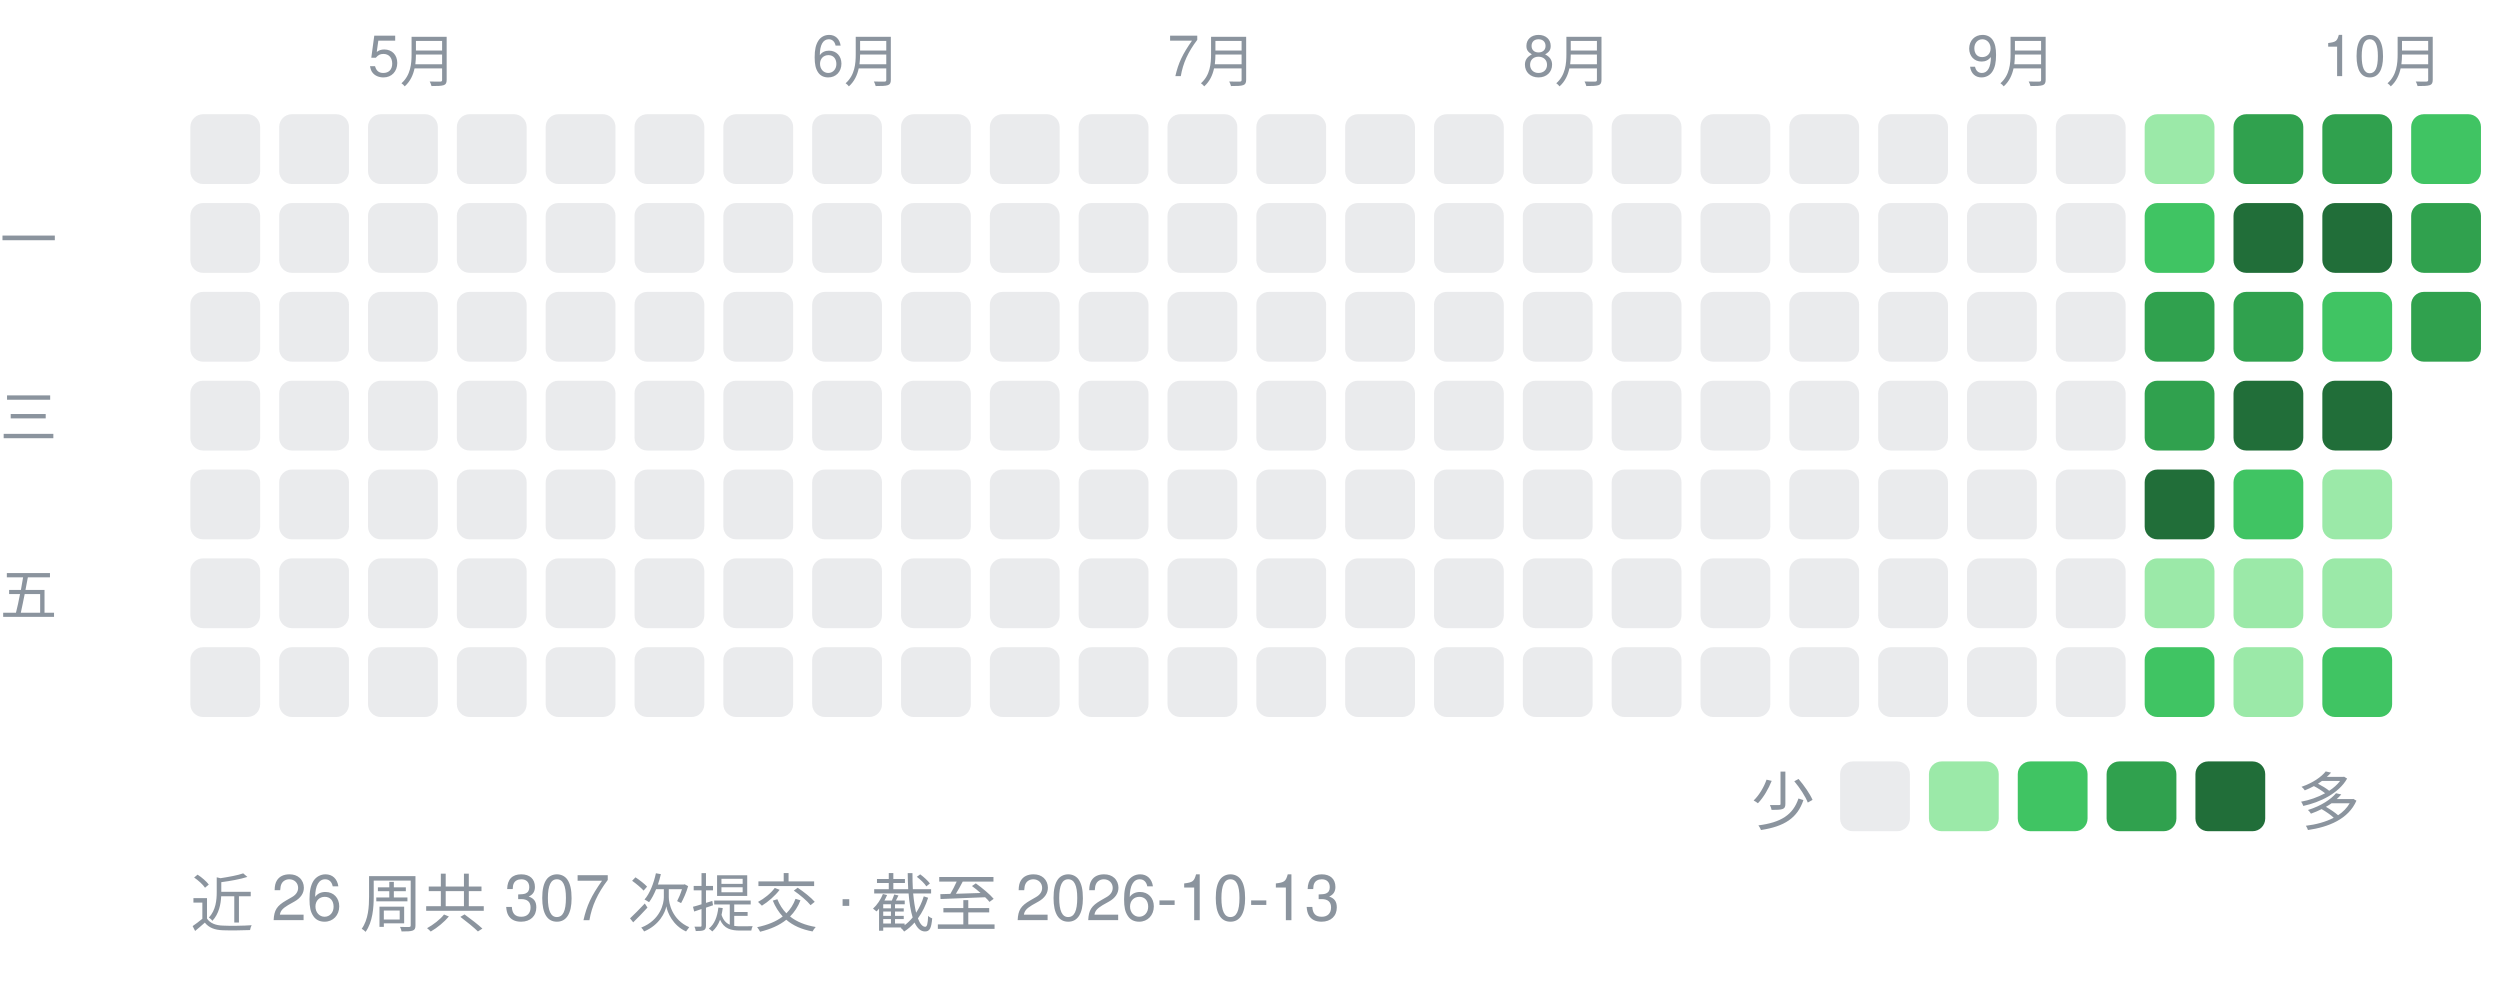
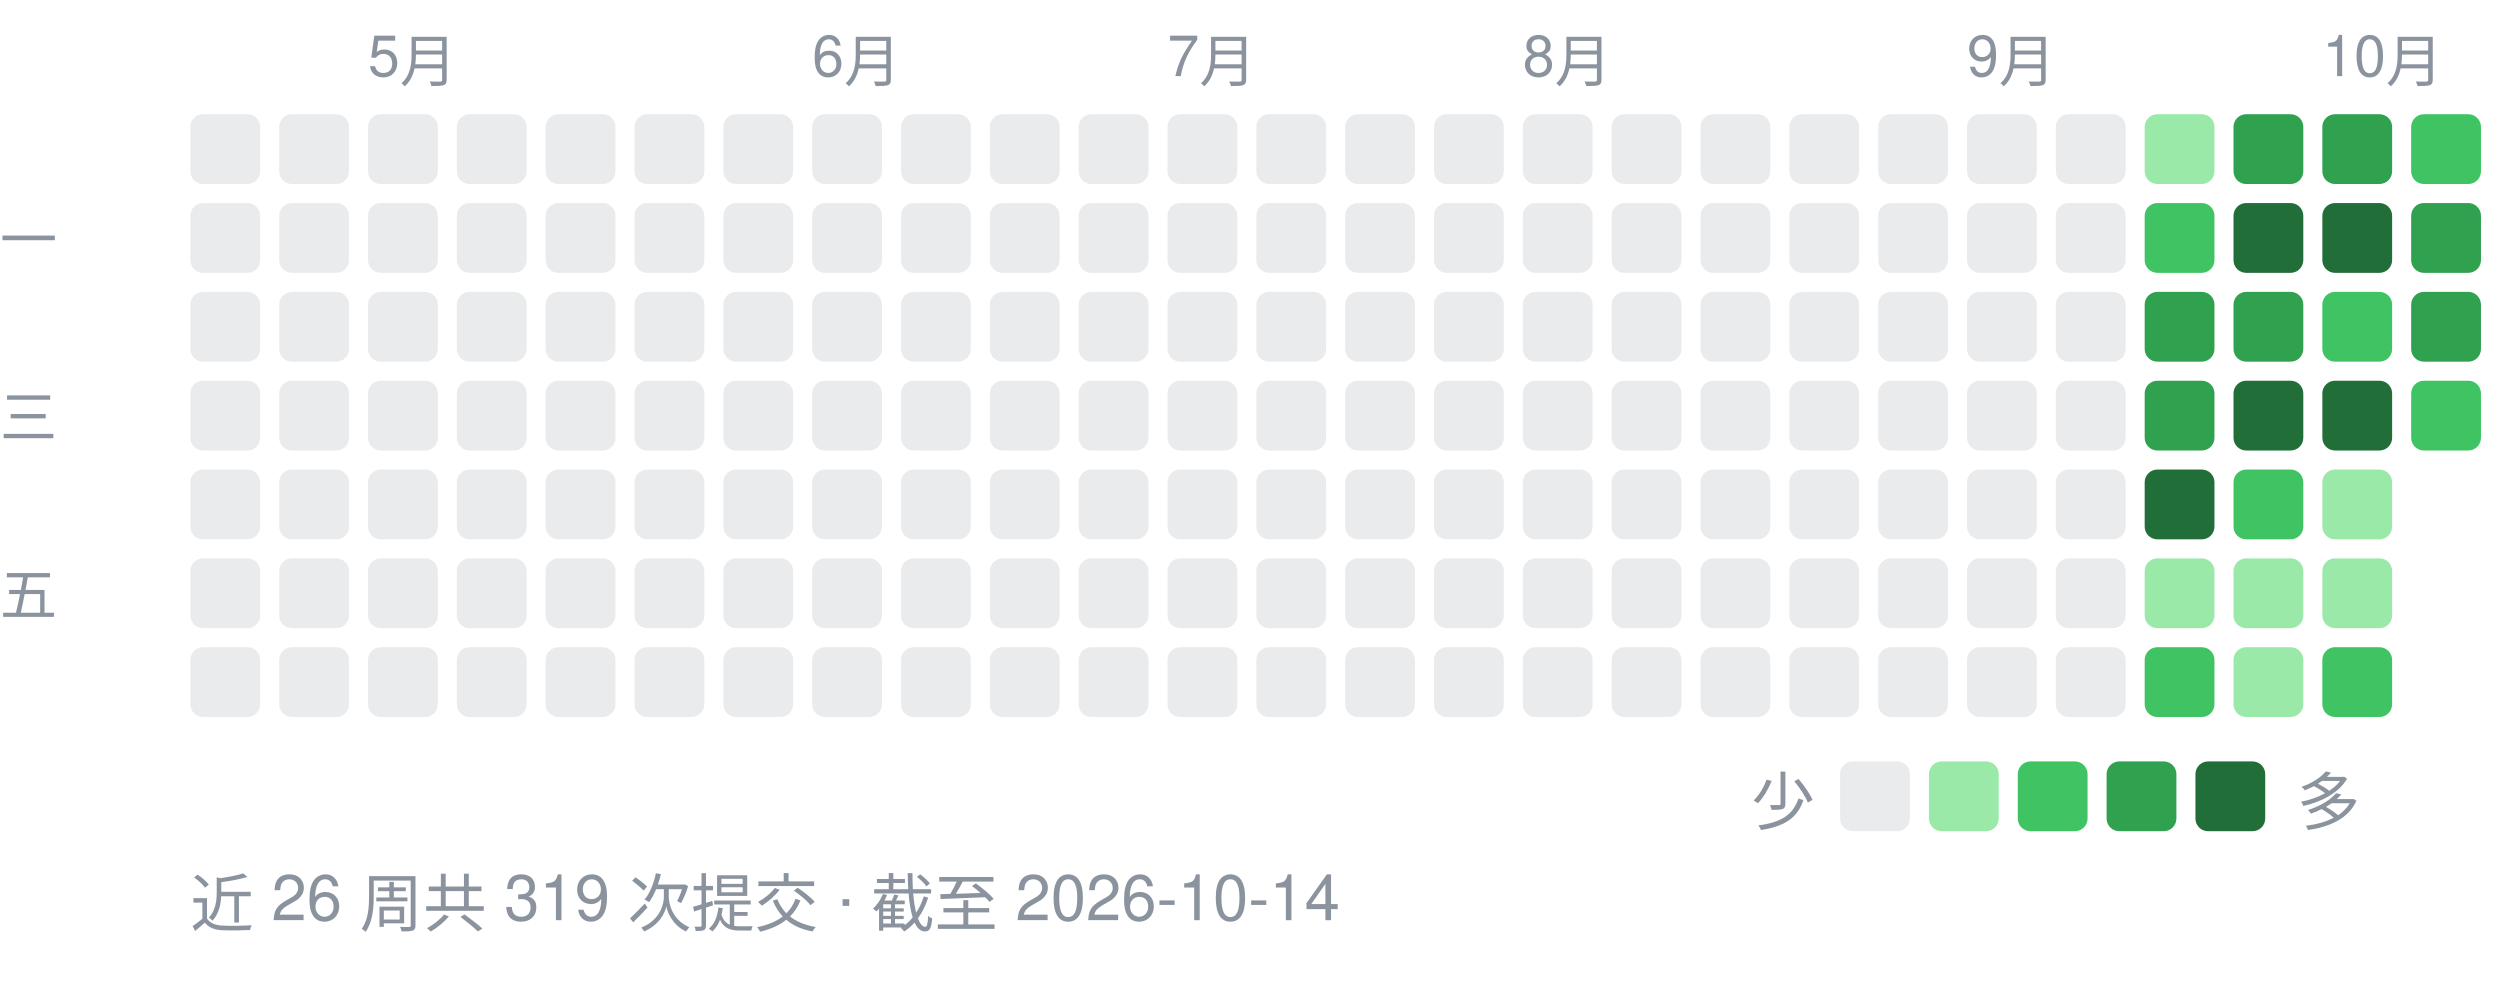
<svg xmlns="http://www.w3.org/2000/svg" width="394" height="156" viewBox="0 0 394 156" role="img">
  <g font-family="-apple-system,BlinkMacSystemFont,Segoe UI,Helvetica,Arial,PingFang SC,sans-serif" font-size="9" fill="#8b949e">
    <text x="58" y="12">5月</text>
    <text x="128" y="12">6月</text>
    <text x="184" y="12">7月</text>
    <text x="240" y="12">8月</text>
    <text x="310" y="12">9月</text>
    <text x="366" y="12">10月</text>
    <text x="0" y="41">一</text>
    <text x="0" y="69">三</text>
    <text x="0" y="97">五</text>
  </g>
  <rect x="30" y="18" width="11" height="11" rx="2" fill="rgba(139,148,158,0.18)" />
  <rect x="30" y="32" width="11" height="11" rx="2" fill="rgba(139,148,158,0.18)" />
  <rect x="30" y="46" width="11" height="11" rx="2" fill="rgba(139,148,158,0.18)" />
  <rect x="30" y="60" width="11" height="11" rx="2" fill="rgba(139,148,158,0.18)" />
  <rect x="30" y="74" width="11" height="11" rx="2" fill="rgba(139,148,158,0.18)" />
  <rect x="30" y="88" width="11" height="11" rx="2" fill="rgba(139,148,158,0.18)" />
  <rect x="30" y="102" width="11" height="11" rx="2" fill="rgba(139,148,158,0.18)" />
  <rect x="44" y="18" width="11" height="11" rx="2" fill="rgba(139,148,158,0.18)" />
  <rect x="44" y="32" width="11" height="11" rx="2" fill="rgba(139,148,158,0.18)" />
  <rect x="44" y="46" width="11" height="11" rx="2" fill="rgba(139,148,158,0.18)" />
  <rect x="44" y="60" width="11" height="11" rx="2" fill="rgba(139,148,158,0.18)" />
  <rect x="44" y="74" width="11" height="11" rx="2" fill="rgba(139,148,158,0.18)" />
  <rect x="44" y="88" width="11" height="11" rx="2" fill="rgba(139,148,158,0.18)" />
  <rect x="44" y="102" width="11" height="11" rx="2" fill="rgba(139,148,158,0.18)" />
  <rect x="58" y="18" width="11" height="11" rx="2" fill="rgba(139,148,158,0.18)" />
  <rect x="58" y="32" width="11" height="11" rx="2" fill="rgba(139,148,158,0.18)" />
  <rect x="58" y="46" width="11" height="11" rx="2" fill="rgba(139,148,158,0.18)" />
  <rect x="58" y="60" width="11" height="11" rx="2" fill="rgba(139,148,158,0.18)" />
  <rect x="58" y="74" width="11" height="11" rx="2" fill="rgba(139,148,158,0.18)" />
  <rect x="58" y="88" width="11" height="11" rx="2" fill="rgba(139,148,158,0.18)" />
  <rect x="58" y="102" width="11" height="11" rx="2" fill="rgba(139,148,158,0.18)" />
  <rect x="72" y="18" width="11" height="11" rx="2" fill="rgba(139,148,158,0.18)" />
  <rect x="72" y="32" width="11" height="11" rx="2" fill="rgba(139,148,158,0.18)" />
  <rect x="72" y="46" width="11" height="11" rx="2" fill="rgba(139,148,158,0.18)" />
  <rect x="72" y="60" width="11" height="11" rx="2" fill="rgba(139,148,158,0.18)" />
  <rect x="72" y="74" width="11" height="11" rx="2" fill="rgba(139,148,158,0.18)" />
  <rect x="72" y="88" width="11" height="11" rx="2" fill="rgba(139,148,158,0.18)" />
  <rect x="72" y="102" width="11" height="11" rx="2" fill="rgba(139,148,158,0.18)" />
  <rect x="86" y="18" width="11" height="11" rx="2" fill="rgba(139,148,158,0.18)" />
  <rect x="86" y="32" width="11" height="11" rx="2" fill="rgba(139,148,158,0.18)" />
  <rect x="86" y="46" width="11" height="11" rx="2" fill="rgba(139,148,158,0.18)" />
  <rect x="86" y="60" width="11" height="11" rx="2" fill="rgba(139,148,158,0.18)" />
  <rect x="86" y="74" width="11" height="11" rx="2" fill="rgba(139,148,158,0.18)" />
  <rect x="86" y="88" width="11" height="11" rx="2" fill="rgba(139,148,158,0.18)" />
  <rect x="86" y="102" width="11" height="11" rx="2" fill="rgba(139,148,158,0.18)" />
  <rect x="100" y="18" width="11" height="11" rx="2" fill="rgba(139,148,158,0.18)" />
  <rect x="100" y="32" width="11" height="11" rx="2" fill="rgba(139,148,158,0.18)" />
  <rect x="100" y="46" width="11" height="11" rx="2" fill="rgba(139,148,158,0.18)" />
  <rect x="100" y="60" width="11" height="11" rx="2" fill="rgba(139,148,158,0.18)" />
  <rect x="100" y="74" width="11" height="11" rx="2" fill="rgba(139,148,158,0.18)" />
  <rect x="100" y="88" width="11" height="11" rx="2" fill="rgba(139,148,158,0.18)" />
  <rect x="100" y="102" width="11" height="11" rx="2" fill="rgba(139,148,158,0.18)" />
  <rect x="114" y="18" width="11" height="11" rx="2" fill="rgba(139,148,158,0.18)" />
  <rect x="114" y="32" width="11" height="11" rx="2" fill="rgba(139,148,158,0.18)" />
  <rect x="114" y="46" width="11" height="11" rx="2" fill="rgba(139,148,158,0.18)" />
  <rect x="114" y="60" width="11" height="11" rx="2" fill="rgba(139,148,158,0.18)" />
  <rect x="114" y="74" width="11" height="11" rx="2" fill="rgba(139,148,158,0.18)" />
  <rect x="114" y="88" width="11" height="11" rx="2" fill="rgba(139,148,158,0.18)" />
  <rect x="114" y="102" width="11" height="11" rx="2" fill="rgba(139,148,158,0.18)" />
  <rect x="128" y="18" width="11" height="11" rx="2" fill="rgba(139,148,158,0.18)" />
  <rect x="128" y="32" width="11" height="11" rx="2" fill="rgba(139,148,158,0.18)" />
  <rect x="128" y="46" width="11" height="11" rx="2" fill="rgba(139,148,158,0.18)" />
  <rect x="128" y="60" width="11" height="11" rx="2" fill="rgba(139,148,158,0.18)" />
  <rect x="128" y="74" width="11" height="11" rx="2" fill="rgba(139,148,158,0.18)" />
  <rect x="128" y="88" width="11" height="11" rx="2" fill="rgba(139,148,158,0.18)" />
  <rect x="128" y="102" width="11" height="11" rx="2" fill="rgba(139,148,158,0.18)" />
  <rect x="142" y="18" width="11" height="11" rx="2" fill="rgba(139,148,158,0.18)" />
  <rect x="142" y="32" width="11" height="11" rx="2" fill="rgba(139,148,158,0.18)" />
  <rect x="142" y="46" width="11" height="11" rx="2" fill="rgba(139,148,158,0.18)" />
  <rect x="142" y="60" width="11" height="11" rx="2" fill="rgba(139,148,158,0.18)" />
  <rect x="142" y="74" width="11" height="11" rx="2" fill="rgba(139,148,158,0.18)" />
  <rect x="142" y="88" width="11" height="11" rx="2" fill="rgba(139,148,158,0.18)" />
  <rect x="142" y="102" width="11" height="11" rx="2" fill="rgba(139,148,158,0.18)" />
  <rect x="156" y="18" width="11" height="11" rx="2" fill="rgba(139,148,158,0.18)" />
  <rect x="156" y="32" width="11" height="11" rx="2" fill="rgba(139,148,158,0.18)" />
  <rect x="156" y="46" width="11" height="11" rx="2" fill="rgba(139,148,158,0.18)" />
  <rect x="156" y="60" width="11" height="11" rx="2" fill="rgba(139,148,158,0.18)" />
  <rect x="156" y="74" width="11" height="11" rx="2" fill="rgba(139,148,158,0.18)" />
  <rect x="156" y="88" width="11" height="11" rx="2" fill="rgba(139,148,158,0.18)" />
  <rect x="156" y="102" width="11" height="11" rx="2" fill="rgba(139,148,158,0.18)" />
  <rect x="170" y="18" width="11" height="11" rx="2" fill="rgba(139,148,158,0.18)" />
  <rect x="170" y="32" width="11" height="11" rx="2" fill="rgba(139,148,158,0.18)" />
  <rect x="170" y="46" width="11" height="11" rx="2" fill="rgba(139,148,158,0.18)" />
  <rect x="170" y="60" width="11" height="11" rx="2" fill="rgba(139,148,158,0.18)" />
  <rect x="170" y="74" width="11" height="11" rx="2" fill="rgba(139,148,158,0.18)" />
  <rect x="170" y="88" width="11" height="11" rx="2" fill="rgba(139,148,158,0.18)" />
  <rect x="170" y="102" width="11" height="11" rx="2" fill="rgba(139,148,158,0.18)" />
  <rect x="184" y="18" width="11" height="11" rx="2" fill="rgba(139,148,158,0.18)" />
  <rect x="184" y="32" width="11" height="11" rx="2" fill="rgba(139,148,158,0.18)" />
  <rect x="184" y="46" width="11" height="11" rx="2" fill="rgba(139,148,158,0.18)" />
  <rect x="184" y="60" width="11" height="11" rx="2" fill="rgba(139,148,158,0.18)" />
  <rect x="184" y="74" width="11" height="11" rx="2" fill="rgba(139,148,158,0.18)" />
  <rect x="184" y="88" width="11" height="11" rx="2" fill="rgba(139,148,158,0.18)" />
  <rect x="184" y="102" width="11" height="11" rx="2" fill="rgba(139,148,158,0.18)" />
  <rect x="198" y="18" width="11" height="11" rx="2" fill="rgba(139,148,158,0.18)" />
  <rect x="198" y="32" width="11" height="11" rx="2" fill="rgba(139,148,158,0.18)" />
  <rect x="198" y="46" width="11" height="11" rx="2" fill="rgba(139,148,158,0.18)" />
  <rect x="198" y="60" width="11" height="11" rx="2" fill="rgba(139,148,158,0.18)" />
  <rect x="198" y="74" width="11" height="11" rx="2" fill="rgba(139,148,158,0.18)" />
  <rect x="198" y="88" width="11" height="11" rx="2" fill="rgba(139,148,158,0.18)" />
  <rect x="198" y="102" width="11" height="11" rx="2" fill="rgba(139,148,158,0.18)" />
  <rect x="212" y="18" width="11" height="11" rx="2" fill="rgba(139,148,158,0.18)" />
  <rect x="212" y="32" width="11" height="11" rx="2" fill="rgba(139,148,158,0.18)" />
  <rect x="212" y="46" width="11" height="11" rx="2" fill="rgba(139,148,158,0.18)" />
  <rect x="212" y="60" width="11" height="11" rx="2" fill="rgba(139,148,158,0.18)" />
  <rect x="212" y="74" width="11" height="11" rx="2" fill="rgba(139,148,158,0.18)" />
  <rect x="212" y="88" width="11" height="11" rx="2" fill="rgba(139,148,158,0.18)" />
  <rect x="212" y="102" width="11" height="11" rx="2" fill="rgba(139,148,158,0.18)" />
  <rect x="226" y="18" width="11" height="11" rx="2" fill="rgba(139,148,158,0.18)" />
  <rect x="226" y="32" width="11" height="11" rx="2" fill="rgba(139,148,158,0.18)" />
  <rect x="226" y="46" width="11" height="11" rx="2" fill="rgba(139,148,158,0.18)" />
  <rect x="226" y="60" width="11" height="11" rx="2" fill="rgba(139,148,158,0.18)" />
  <rect x="226" y="74" width="11" height="11" rx="2" fill="rgba(139,148,158,0.18)" />
  <rect x="226" y="88" width="11" height="11" rx="2" fill="rgba(139,148,158,0.18)" />
  <rect x="226" y="102" width="11" height="11" rx="2" fill="rgba(139,148,158,0.18)" />
  <rect x="240" y="18" width="11" height="11" rx="2" fill="rgba(139,148,158,0.18)" />
  <rect x="240" y="32" width="11" height="11" rx="2" fill="rgba(139,148,158,0.18)" />
  <rect x="240" y="46" width="11" height="11" rx="2" fill="rgba(139,148,158,0.18)" />
  <rect x="240" y="60" width="11" height="11" rx="2" fill="rgba(139,148,158,0.18)" />
  <rect x="240" y="74" width="11" height="11" rx="2" fill="rgba(139,148,158,0.18)" />
  <rect x="240" y="88" width="11" height="11" rx="2" fill="rgba(139,148,158,0.18)" />
  <rect x="240" y="102" width="11" height="11" rx="2" fill="rgba(139,148,158,0.18)" />
  <rect x="254" y="18" width="11" height="11" rx="2" fill="rgba(139,148,158,0.18)" />
  <rect x="254" y="32" width="11" height="11" rx="2" fill="rgba(139,148,158,0.18)" />
  <rect x="254" y="46" width="11" height="11" rx="2" fill="rgba(139,148,158,0.18)" />
  <rect x="254" y="60" width="11" height="11" rx="2" fill="rgba(139,148,158,0.18)" />
  <rect x="254" y="74" width="11" height="11" rx="2" fill="rgba(139,148,158,0.18)" />
  <rect x="254" y="88" width="11" height="11" rx="2" fill="rgba(139,148,158,0.18)" />
  <rect x="254" y="102" width="11" height="11" rx="2" fill="rgba(139,148,158,0.18)" />
  <rect x="268" y="18" width="11" height="11" rx="2" fill="rgba(139,148,158,0.18)" />
  <rect x="268" y="32" width="11" height="11" rx="2" fill="rgba(139,148,158,0.18)" />
  <rect x="268" y="46" width="11" height="11" rx="2" fill="rgba(139,148,158,0.18)" />
  <rect x="268" y="60" width="11" height="11" rx="2" fill="rgba(139,148,158,0.18)" />
  <rect x="268" y="74" width="11" height="11" rx="2" fill="rgba(139,148,158,0.18)" />
  <rect x="268" y="88" width="11" height="11" rx="2" fill="rgba(139,148,158,0.18)" />
  <rect x="268" y="102" width="11" height="11" rx="2" fill="rgba(139,148,158,0.18)" />
  <rect x="282" y="18" width="11" height="11" rx="2" fill="rgba(139,148,158,0.18)" />
  <rect x="282" y="32" width="11" height="11" rx="2" fill="rgba(139,148,158,0.18)" />
  <rect x="282" y="46" width="11" height="11" rx="2" fill="rgba(139,148,158,0.18)" />
  <rect x="282" y="60" width="11" height="11" rx="2" fill="rgba(139,148,158,0.18)" />
  <rect x="282" y="74" width="11" height="11" rx="2" fill="rgba(139,148,158,0.18)" />
  <rect x="282" y="88" width="11" height="11" rx="2" fill="rgba(139,148,158,0.18)" />
  <rect x="282" y="102" width="11" height="11" rx="2" fill="rgba(139,148,158,0.18)" />
  <rect x="296" y="18" width="11" height="11" rx="2" fill="rgba(139,148,158,0.18)" />
  <rect x="296" y="32" width="11" height="11" rx="2" fill="rgba(139,148,158,0.18)" />
  <rect x="296" y="46" width="11" height="11" rx="2" fill="rgba(139,148,158,0.18)" />
  <rect x="296" y="60" width="11" height="11" rx="2" fill="rgba(139,148,158,0.18)" />
  <rect x="296" y="74" width="11" height="11" rx="2" fill="rgba(139,148,158,0.18)" />
  <rect x="296" y="88" width="11" height="11" rx="2" fill="rgba(139,148,158,0.18)" />
  <rect x="296" y="102" width="11" height="11" rx="2" fill="rgba(139,148,158,0.18)" />
  <rect x="310" y="18" width="11" height="11" rx="2" fill="rgba(139,148,158,0.18)" />
  <rect x="310" y="32" width="11" height="11" rx="2" fill="rgba(139,148,158,0.18)" />
  <rect x="310" y="46" width="11" height="11" rx="2" fill="rgba(139,148,158,0.18)" />
  <rect x="310" y="60" width="11" height="11" rx="2" fill="rgba(139,148,158,0.18)" />
  <rect x="310" y="74" width="11" height="11" rx="2" fill="rgba(139,148,158,0.18)" />
  <rect x="310" y="88" width="11" height="11" rx="2" fill="rgba(139,148,158,0.18)" />
  <rect x="310" y="102" width="11" height="11" rx="2" fill="rgba(139,148,158,0.18)" />
  <rect x="324" y="18" width="11" height="11" rx="2" fill="rgba(139,148,158,0.18)" />
  <rect x="324" y="32" width="11" height="11" rx="2" fill="rgba(139,148,158,0.18)" />
  <rect x="324" y="46" width="11" height="11" rx="2" fill="rgba(139,148,158,0.18)" />
  <rect x="324" y="60" width="11" height="11" rx="2" fill="rgba(139,148,158,0.18)" />
  <rect x="324" y="74" width="11" height="11" rx="2" fill="rgba(139,148,158,0.18)" />
  <rect x="324" y="88" width="11" height="11" rx="2" fill="rgba(139,148,158,0.18)" />
  <rect x="324" y="102" width="11" height="11" rx="2" fill="rgba(139,148,158,0.18)" />
  <rect x="338" y="18" width="11" height="11" rx="2" fill="#9be9a8" />
  <rect x="338" y="32" width="11" height="11" rx="2" fill="#40c463" />
  <rect x="338" y="46" width="11" height="11" rx="2" fill="#30a14e" />
  <rect x="338" y="60" width="11" height="11" rx="2" fill="#30a14e" />
  <rect x="338" y="74" width="11" height="11" rx="2" fill="#216e39" />
  <rect x="338" y="88" width="11" height="11" rx="2" fill="#9be9a8" />
  <rect x="338" y="102" width="11" height="11" rx="2" fill="#40c463" />
  <rect x="352" y="18" width="11" height="11" rx="2" fill="#30a14e" />
  <rect x="352" y="32" width="11" height="11" rx="2" fill="#216e39" />
  <rect x="352" y="46" width="11" height="11" rx="2" fill="#30a14e" />
  <rect x="352" y="60" width="11" height="11" rx="2" fill="#216e39" />
  <rect x="352" y="74" width="11" height="11" rx="2" fill="#40c463" />
  <rect x="352" y="88" width="11" height="11" rx="2" fill="#9be9a8" />
  <rect x="352" y="102" width="11" height="11" rx="2" fill="#9be9a8" />
  <rect x="366" y="18" width="11" height="11" rx="2" fill="#30a14e" />
  <rect x="366" y="32" width="11" height="11" rx="2" fill="#216e39" />
  <rect x="366" y="46" width="11" height="11" rx="2" fill="#40c463" />
  <rect x="366" y="60" width="11" height="11" rx="2" fill="#216e39" />
  <rect x="366" y="74" width="11" height="11" rx="2" fill="#9be9a8" />
  <rect x="366" y="88" width="11" height="11" rx="2" fill="#9be9a8" />
  <rect x="366" y="102" width="11" height="11" rx="2" fill="#40c463" />
  <rect x="380" y="18" width="11" height="11" rx="2" fill="#40c463" />
  <rect x="380" y="32" width="11" height="11" rx="2" fill="#30a14e" />
  <rect x="380" y="46" width="11" height="11" rx="2" fill="#30a14e" />
+   <rect x="380" y="60" width="11" height="11" rx="2" fill="#40c463" />
  <g font-family="-apple-system,BlinkMacSystemFont,Segoe UI,Helvetica,Arial,PingFang SC,sans-serif" font-size="10" fill="#8b949e">
-     <text x="30" y="146">近 26 周共 307 次提交 · 截至 2026-10-13</text>
+     <text x="30" y="146">近 26 周共 319 次提交 · 截至 2026-10-14</text>
    <text x="286" y="130" text-anchor="end">少</text>
    <rect x="290" y="120" width="11" height="11" rx="2" fill="rgba(139,148,158,0.18)" />
    <rect x="304" y="120" width="11" height="11" rx="2" fill="#9be9a8" />
    <rect x="318" y="120" width="11" height="11" rx="2" fill="#40c463" />
    <rect x="332" y="120" width="11" height="11" rx="2" fill="#30a14e" />
    <rect x="346" y="120" width="11" height="11" rx="2" fill="#216e39" />
    <text x="362" y="130">多</text>
  </g>
</svg>
